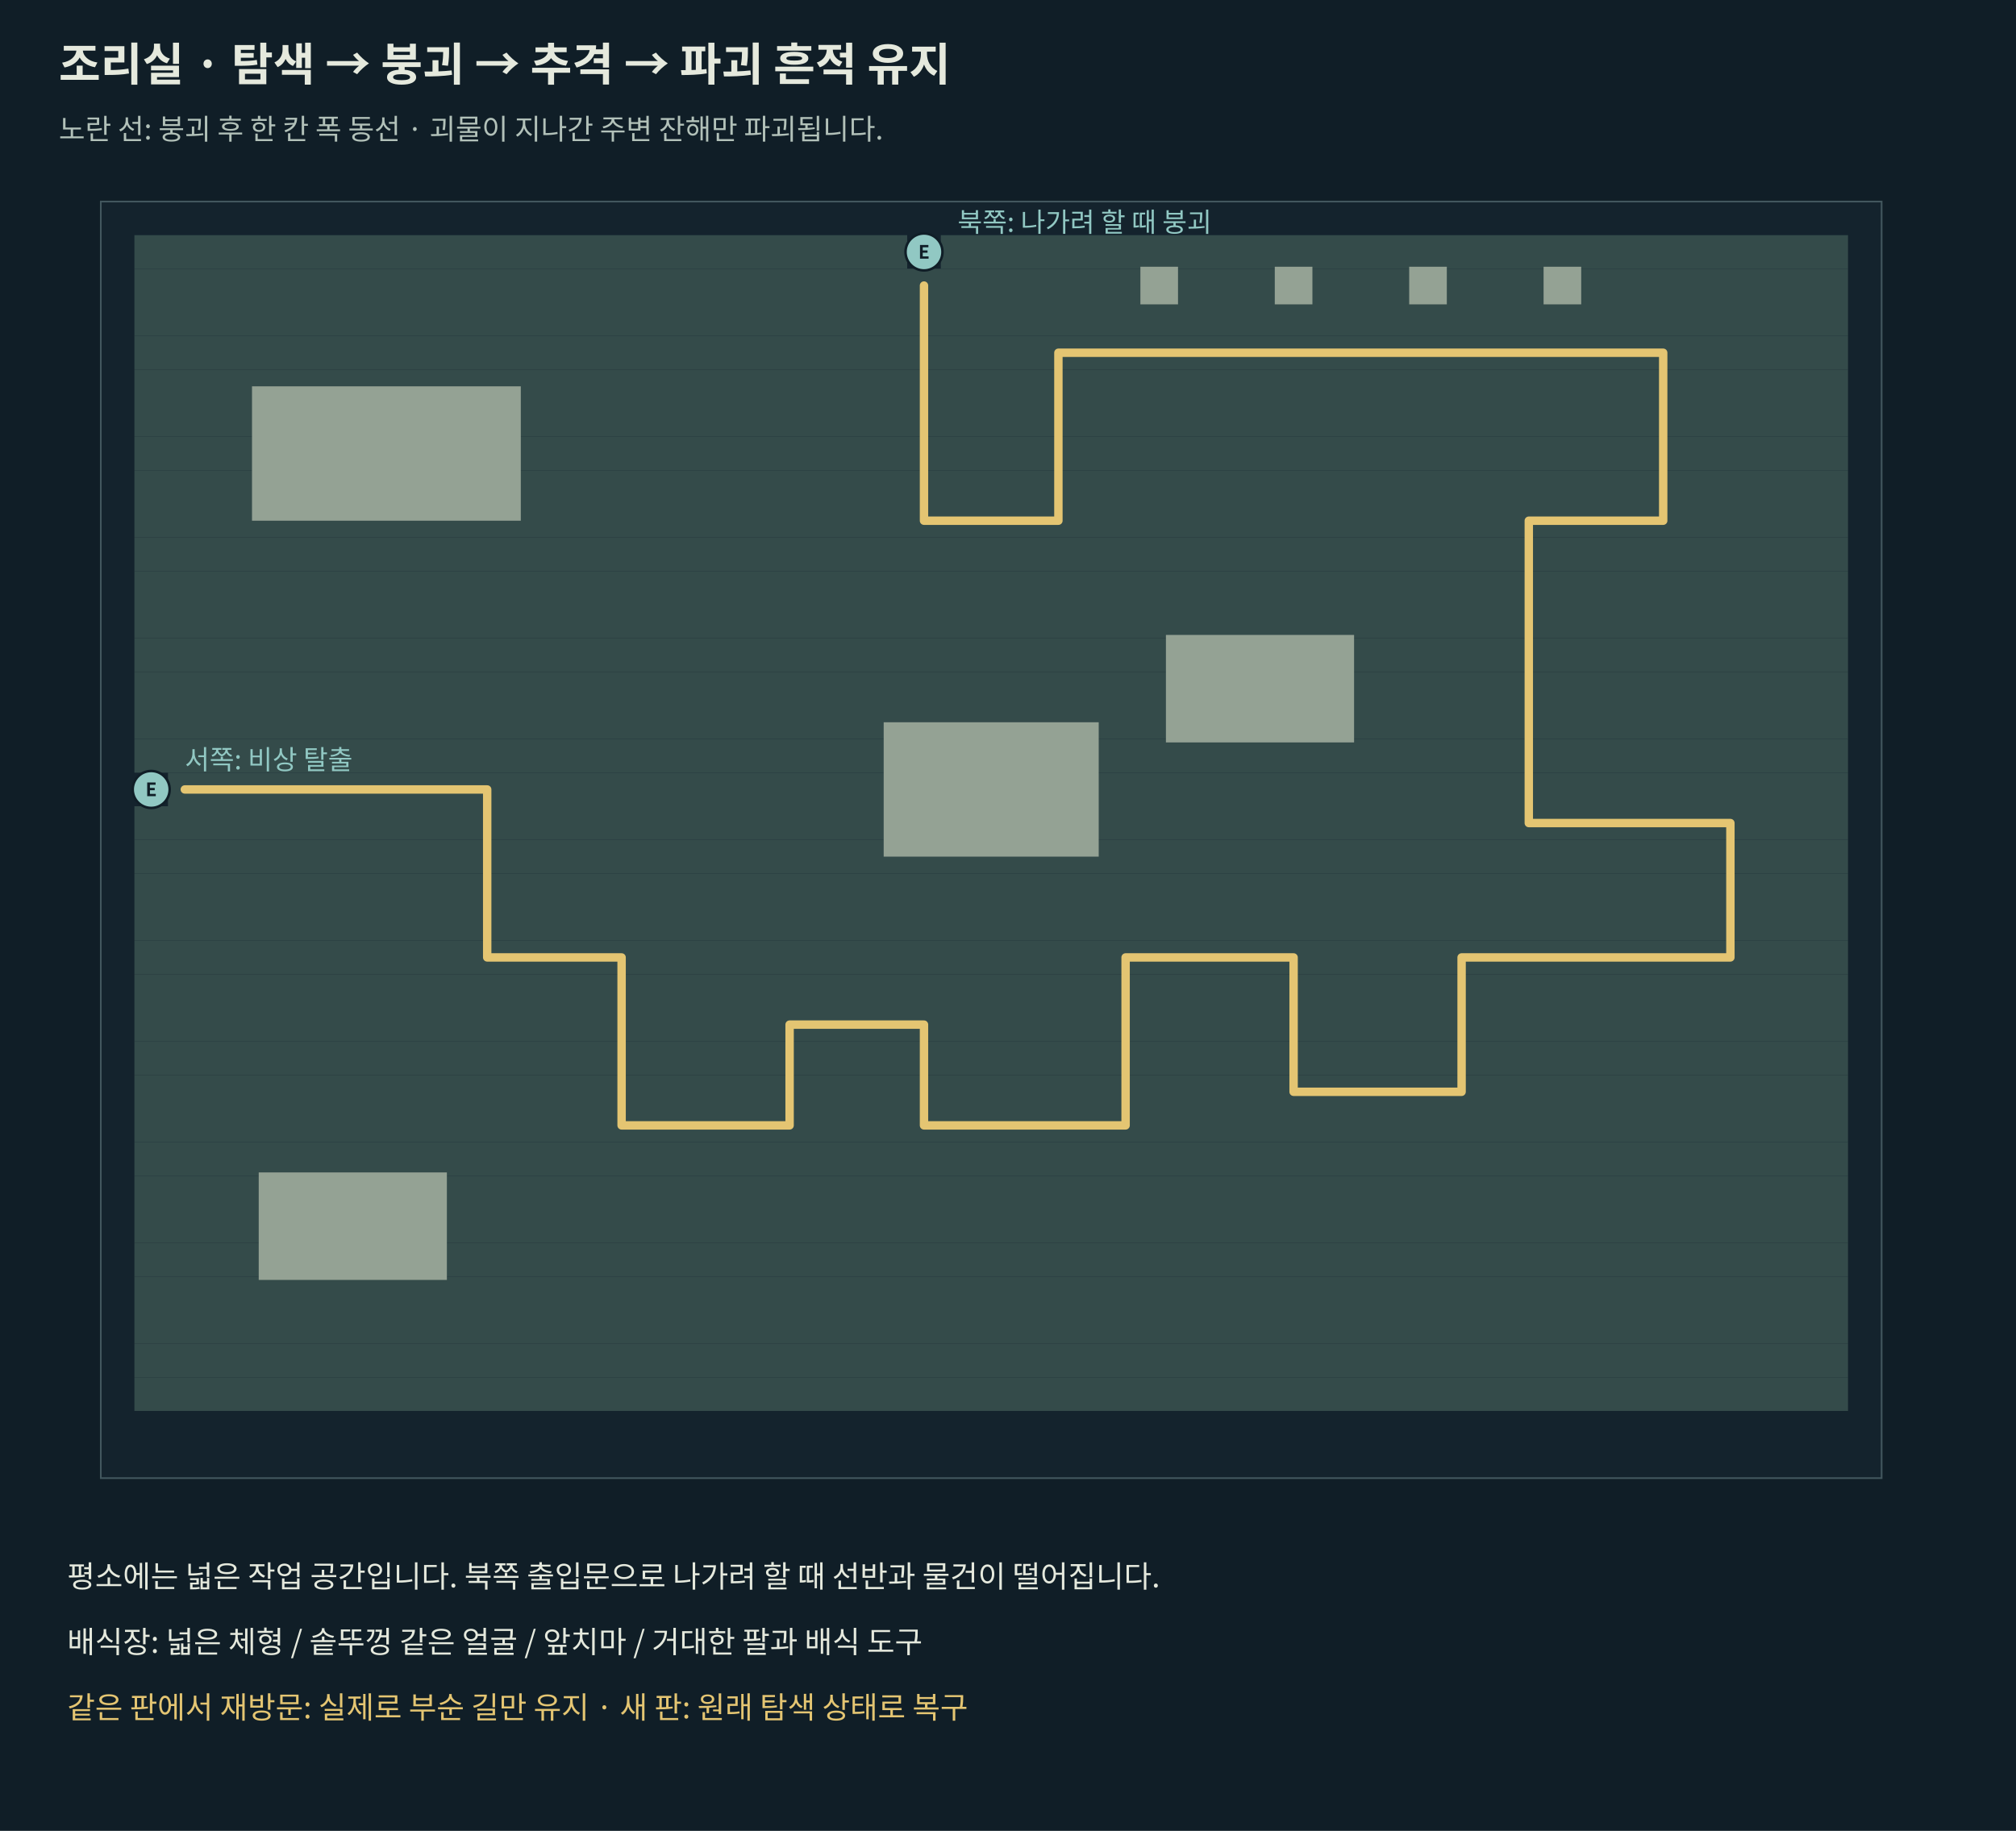
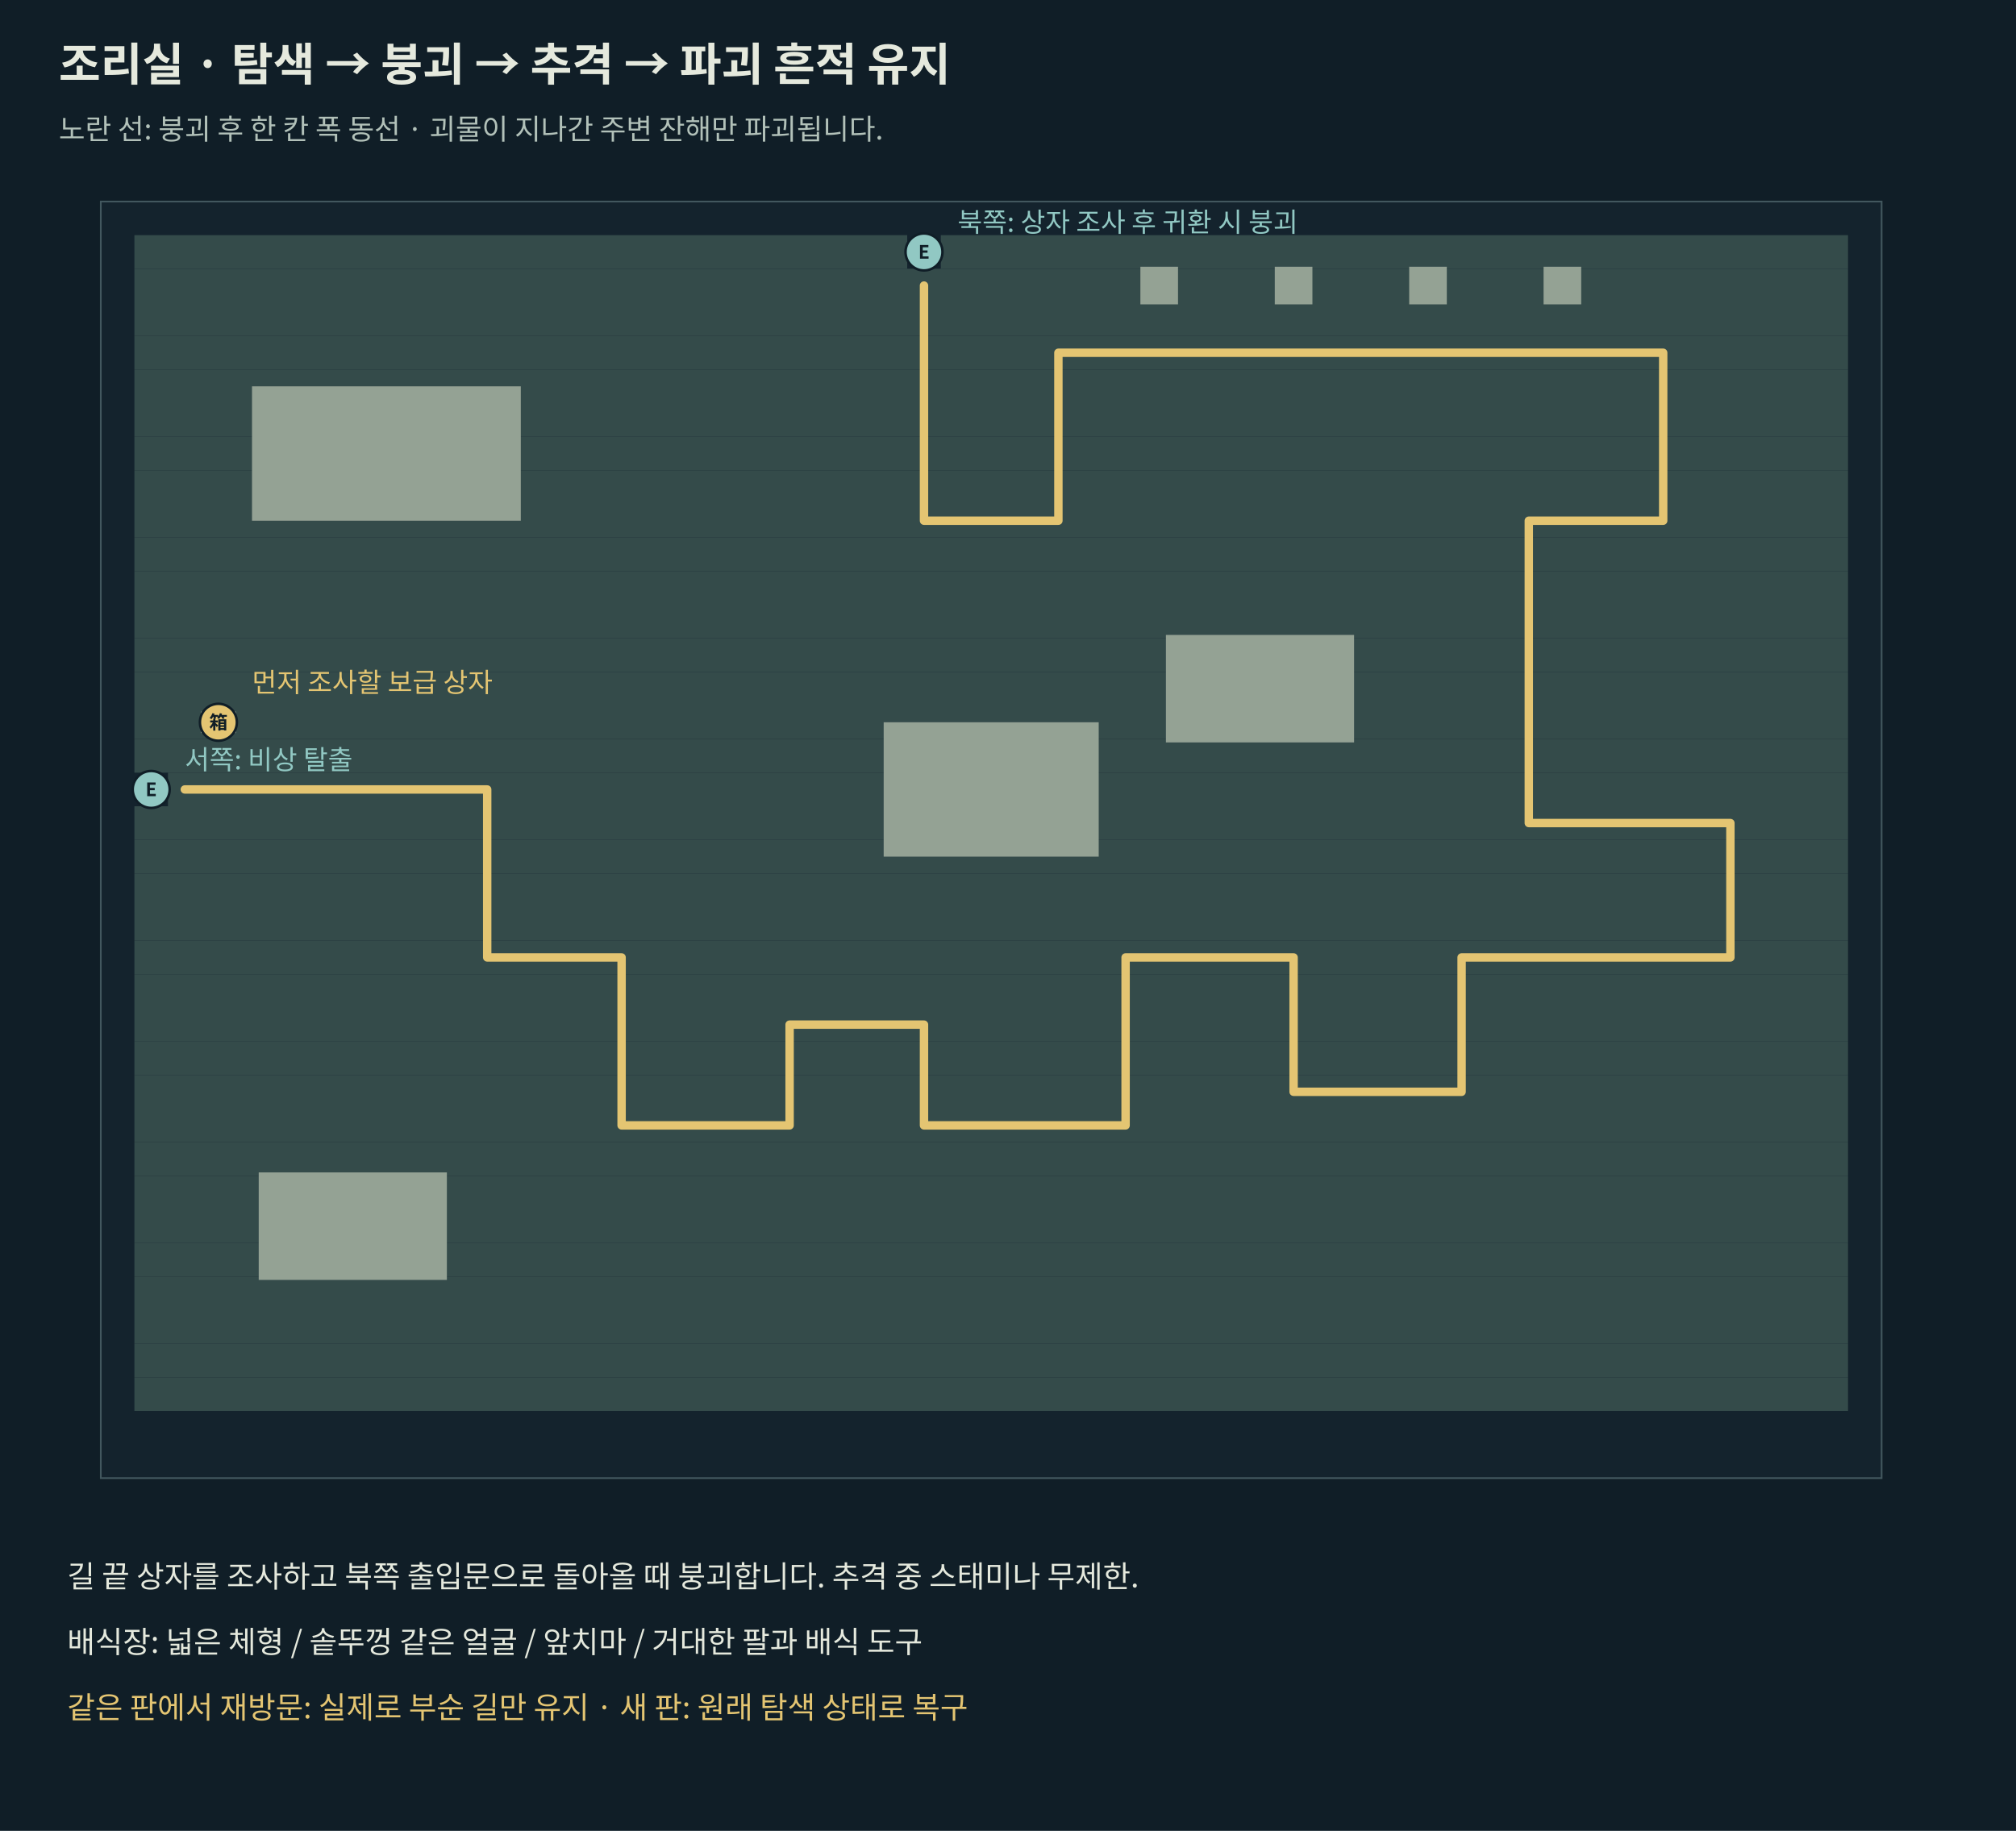
<svg xmlns="http://www.w3.org/2000/svg" width="1200" height="1090" viewBox="0 0 1200 1090" role="img">
  <style>text{font-family:"Noto Sans CJK KR","Noto Sans KR",sans-serif}</style>
  <rect x="0" y="0" width="1200" height="1090" fill="#101e27" stroke="none" rx="0" />
  <text x="35" y="48" font-size="27" fill="#e5e9dd" text-anchor="start" font-weight="bold">조리실 · 탐색 → 붕괴 → 추격 → 파괴 흔적 유지</text>
  <text x="35" y="83" font-size="17" fill="#b2c1b9" text-anchor="start" font-weight="normal">노란 선: 붕괴 후 한 칸 폭 동선 · 괴물이 지나간 주변 잔해만 파괴됩니다.</text>
  <rect x="60" y="120" width="1060" height="760" fill="#14232d" stroke="#42575e" rx="0" />
  <rect x="80" y="820" width="1020" height="20" fill="#344b4a" stroke="none" rx="0" />
  <rect x="80" y="800" width="1020" height="20" fill="#344b4a" stroke="none" rx="0" />
  <rect x="80" y="780" width="1020" height="20" fill="#344b4a" stroke="none" rx="0" />
  <rect x="80" y="760" width="1020" height="20" fill="#344b4a" stroke="none" rx="0" />
  <rect x="80" y="740" width="1020" height="20" fill="#344b4a" stroke="none" rx="0" />
  <rect x="80" y="720" width="1020" height="20" fill="#344b4a" stroke="none" rx="0" />
  <rect x="80" y="700" width="1020" height="20" fill="#344b4a" stroke="none" rx="0" />
  <rect x="80" y="680" width="1020" height="20" fill="#344b4a" stroke="none" rx="0" />
  <rect x="80" y="660" width="1020" height="20" fill="#344b4a" stroke="none" rx="0" />
  <rect x="80" y="640" width="1020" height="20" fill="#344b4a" stroke="none" rx="0" />
  <rect x="80" y="620" width="1020" height="20" fill="#344b4a" stroke="none" rx="0" />
  <rect x="80" y="600" width="1020" height="20" fill="#344b4a" stroke="none" rx="0" />
  <rect x="80" y="580" width="1020" height="20" fill="#344b4a" stroke="none" rx="0" />
  <rect x="80" y="560" width="1020" height="20" fill="#344b4a" stroke="none" rx="0" />
  <rect x="80" y="540" width="1020" height="20" fill="#344b4a" stroke="none" rx="0" />
  <rect x="80" y="520" width="1020" height="20" fill="#344b4a" stroke="none" rx="0" />
  <rect x="80" y="500" width="1020" height="20" fill="#344b4a" stroke="none" rx="0" />
  <rect x="80" y="480" width="1020" height="20" fill="#344b4a" stroke="none" rx="0" />
  <rect x="100" y="460" width="1000" height="20" fill="#344b4a" stroke="none" rx="0" />
  <rect x="80" y="440" width="1020" height="20" fill="#344b4a" stroke="none" rx="0" />
  <rect x="80" y="420" width="1020" height="20" fill="#344b4a" stroke="none" rx="0" />
  <rect x="80" y="400" width="1020" height="20" fill="#344b4a" stroke="none" rx="0" />
  <rect x="80" y="380" width="1020" height="20" fill="#344b4a" stroke="none" rx="0" />
  <rect x="80" y="360" width="1020" height="20" fill="#344b4a" stroke="none" rx="0" />
  <rect x="80" y="340" width="1020" height="20" fill="#344b4a" stroke="none" rx="0" />
  <rect x="80" y="320" width="1020" height="20" fill="#344b4a" stroke="none" rx="0" />
  <rect x="80" y="300" width="1020" height="20" fill="#344b4a" stroke="none" rx="0" />
  <rect x="80" y="280" width="1020" height="20" fill="#344b4a" stroke="none" rx="0" />
  <rect x="80" y="260" width="1020" height="20" fill="#344b4a" stroke="none" rx="0" />
  <rect x="80" y="240" width="1020" height="20" fill="#344b4a" stroke="none" rx="0" />
  <rect x="80" y="220" width="1020" height="20" fill="#344b4a" stroke="none" rx="0" />
  <rect x="80" y="200" width="1020" height="20" fill="#344b4a" stroke="none" rx="0" />
  <rect x="80" y="180" width="1020" height="20" fill="#344b4a" stroke="none" rx="0" />
  <rect x="80" y="160" width="1020" height="20" fill="#344b4a" stroke="none" rx="0" />
  <rect x="80" y="140" width="460" height="20" fill="#344b4a" stroke="none" rx="0" />
  <rect x="560" y="140" width="540" height="20" fill="#344b4a" stroke="none" rx="0" />
  <rect x="150" y="230" width="160" height="80" fill="#94a294" stroke="none" rx="0" />
  <rect x="694" y="378" width="112" height="64" fill="#94a294" stroke="none" rx="0" />
  <rect x="154" y="698" width="112" height="64" fill="#94a294" stroke="none" rx="0" />
  <rect x="526" y="430" width="128" height="80" fill="#94a294" stroke="none" rx="0" />
  <rect x="678.8" y="158.8" width="22.4" height="22.4" fill="#94a294" stroke="none" rx="0" />
  <rect x="758.8" y="158.8" width="22.4" height="22.4" fill="#94a294" stroke="none" rx="0" />
  <rect x="838.8" y="158.8" width="22.4" height="22.4" fill="#94a294" stroke="none" rx="0" />
  <rect x="918.8" y="158.8" width="22.4" height="22.4" fill="#94a294" stroke="none" rx="0" />
+   <rect x="119.6" y="423.6" width="20.8" height="12.8" fill="#94a294" stroke="none" rx="0" />
+   <circle cx="130" cy="430" r="11" fill="#e4c572" stroke="#101e27" stroke-width="1.5" />
+   <text x="130" y="434" font-size="11" fill="#101e27" text-anchor="middle" font-weight="bold">箱</text>
+   <text x="150" y="412" font-size="16" fill="#e4c572" text-anchor="start" font-weight="normal">먼저 조사할 보급 상자</text>
  <polyline points="550,170 550,190 550,210 550,230 550,250 550,270 550,290 550,310 570,310 590,310 610,310 630,310 630,290 630,270 630,250 630,230 630,210 650,210 670,210 690,210 710,210 730,210 750,210 770,210 790,210 810,210 830,210 850,210 870,210 890,210 910,210 930,210 950,210 970,210 990,210 990,230 990,250 990,270 990,290 990,310 970,310 950,310 930,310 910,310 910,330 910,350 910,370 910,390 910,410 910,430 910,450 910,470 910,490 930,490 950,490 970,490 990,490 1010,490 1030,490 1030,510 1030,530 1030,550 1030,570 1010,570 990,570 970,570 950,570 930,570 910,570 890,570 870,570 870,590 870,610 870,630 870,650 850,650 830,650 810,650 790,650 770,650 770,630 770,610 770,590 770,570 750,570 730,570 710,570 690,570 670,570 670,590 670,610 670,630 670,650 670,670 650,670 630,670 610,670 590,670 570,670 550,670 550,650 550,630 550,610 530,610 510,610 490,610 470,610 470,630 470,650 470,670 450,670 430,670 410,670 390,670 370,670 370,650 370,630 370,610 370,590 370,570 350,570 330,570 310,570 290,570 290,550 290,530 290,510 290,490 290,470 270,470 250,470 230,470 210,470 190,470 170,470 150,470 130,470 110,470" fill="none" stroke="#e4c572" stroke-width="5" stroke-linejoin="round" stroke-linecap="round" stroke-dasharray="" />
  <circle cx="550" cy="150" r="11" fill="#91c8c3" stroke="#101e27" stroke-width="1.5" />
  <text x="550" y="154" font-size="11" fill="#101e27" text-anchor="middle" font-weight="bold">E</text>
-   <text x="570" y="138" font-size="16" fill="#91c8c3" text-anchor="start" font-weight="normal">북쪽: 나가려 할 때 붕괴</text>
+   <text x="570" y="138" font-size="16" fill="#91c8c3" text-anchor="start" font-weight="normal">북쪽: 상자 조사 후 귀환 시 붕괴</text>
  <circle cx="90" cy="470" r="11" fill="#91c8c3" stroke="#101e27" stroke-width="1.5" />
  <text x="90" y="474" font-size="11" fill="#101e27" text-anchor="middle" font-weight="bold">E</text>
  <text x="110" y="458" font-size="16" fill="#91c8c3" text-anchor="start" font-weight="normal">서쪽: 비상 탈출</text>
-   <text x="40" y="945" font-size="18" fill="#e5e9dd" text-anchor="start" font-weight="normal">평소에는 넓은 작업 공간입니다. 북쪽 출입문으로 나가려 할 때 선반과 물건이 떨어집니다.</text>
+   <text x="40" y="945" font-size="18" fill="#e5e9dd" text-anchor="start" font-weight="normal">길 끝 상자를 조사하고 북쪽 출입문으로 돌아올 때 붕괴합니다. 추격 중 스태미나 무제한.</text>
  <text x="40" y="984" font-size="18" fill="#e5e9dd" text-anchor="start" font-weight="normal">배식장: 넓은 체형 / 솥뚜껑 같은 얼굴 / 앞치마 / 거대한 팔과 배식 도구</text>
  <text x="40" y="1023" font-size="18" fill="#e4c572" text-anchor="start" font-weight="normal">같은 판에서 재방문: 실제로 부순 길만 유지 · 새 판: 원래 탐색 상태로 복구</text>
</svg>
